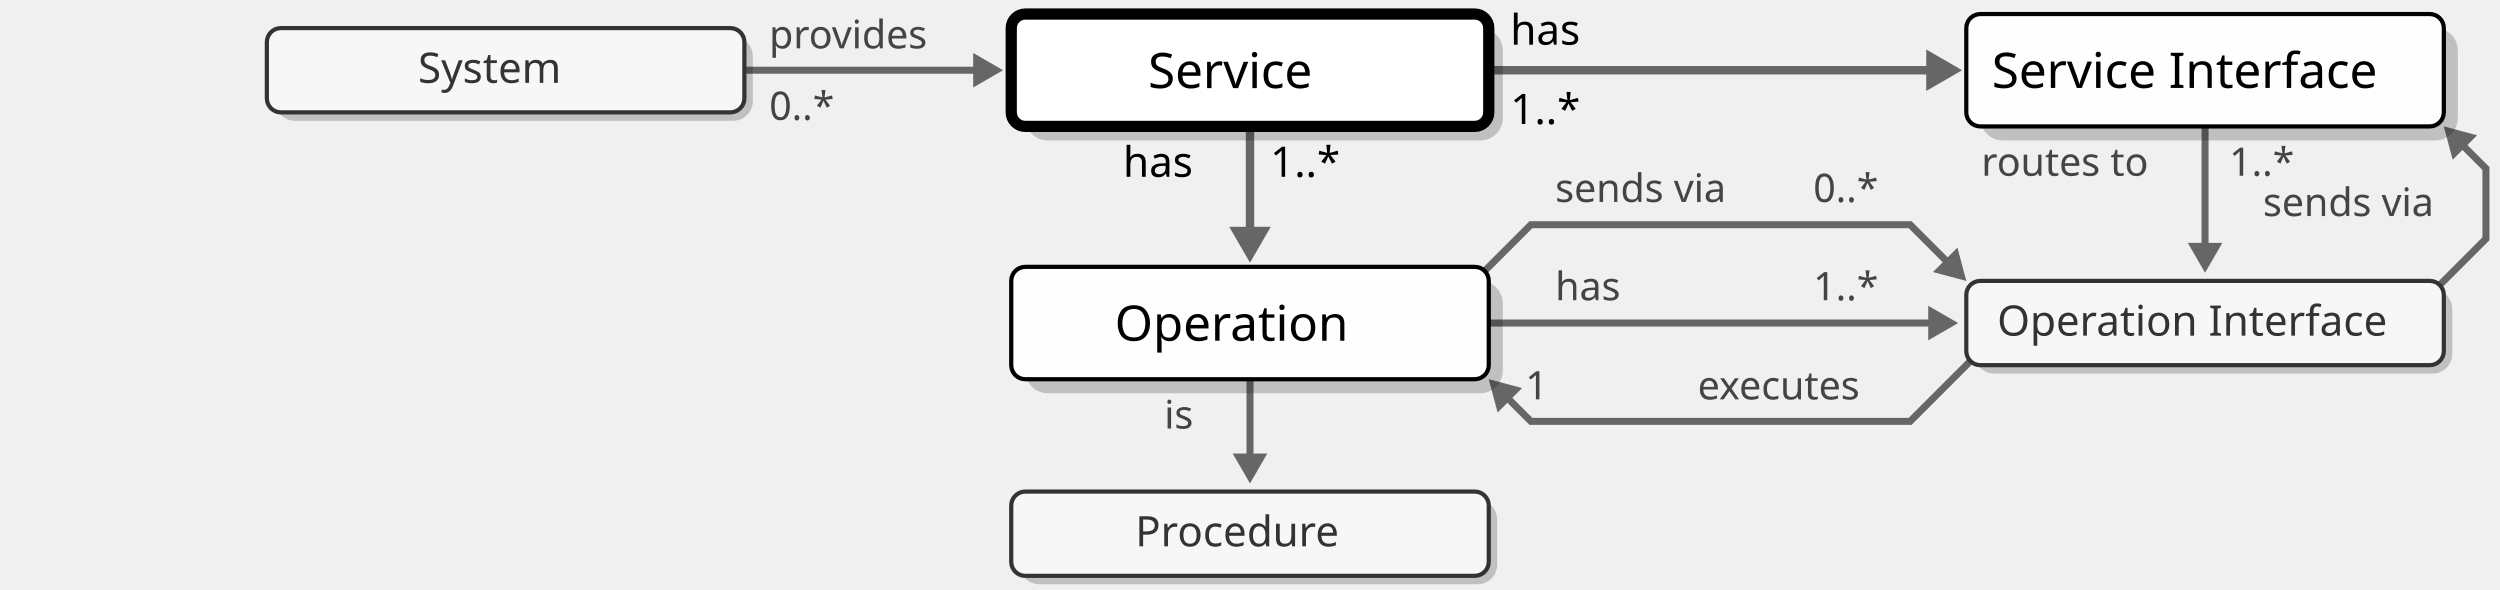
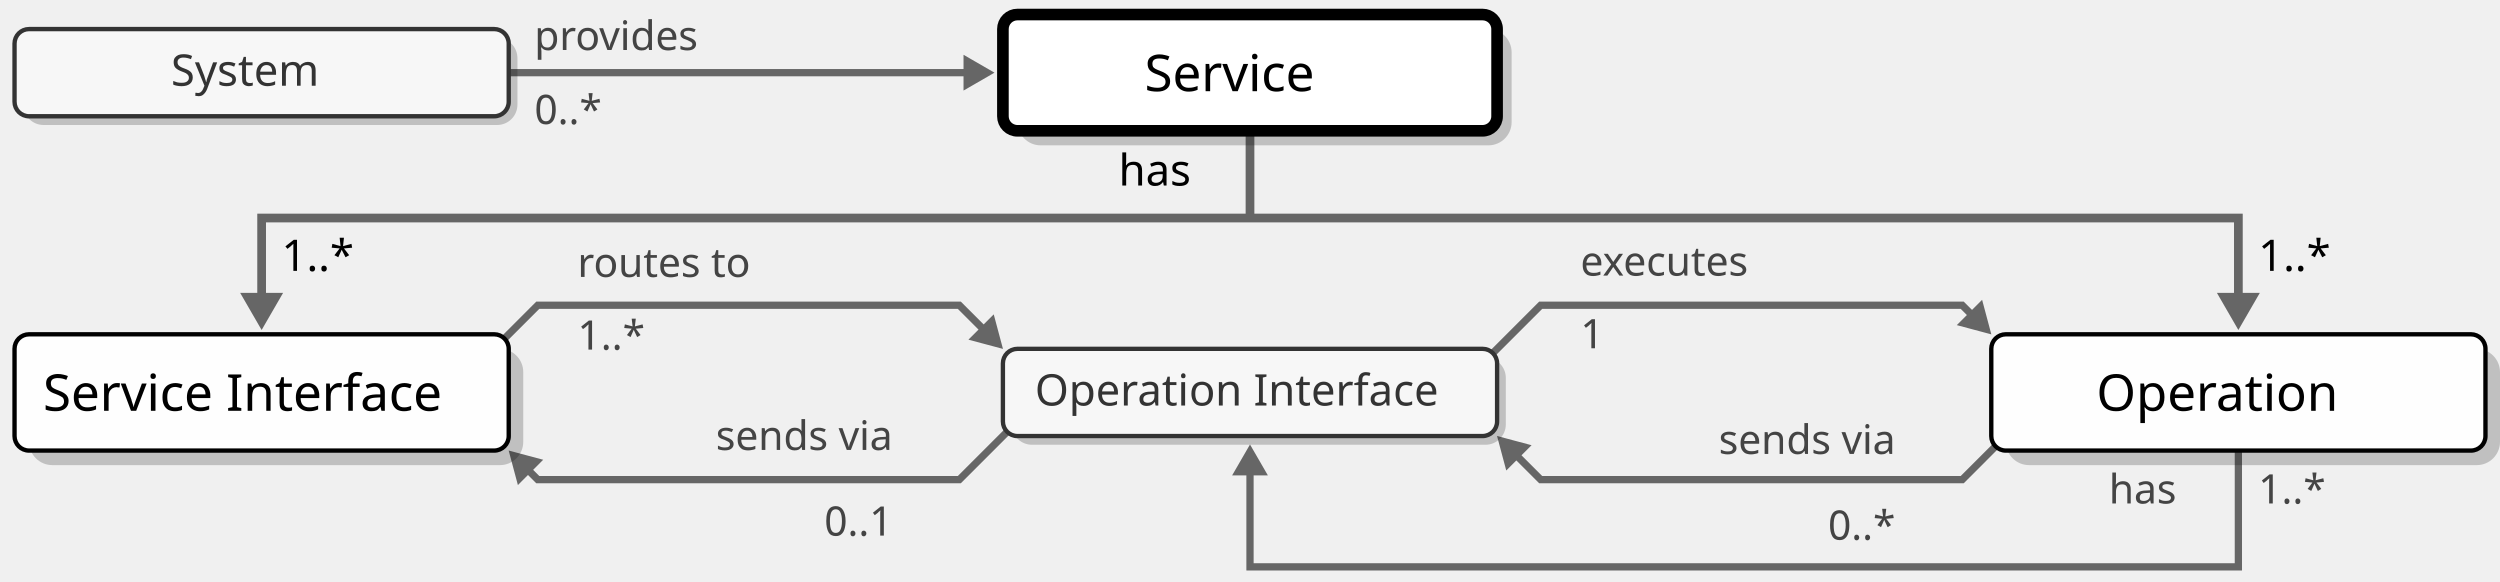
- <svg xmlns="http://www.w3.org/2000/svg" xmlns:xlink="http://www.w3.org/1999/xlink" width="178mm" height="42mm" version="1.1" viewBox="0 0 178 42" id="svg162">
+ <svg xmlns="http://www.w3.org/2000/svg" xmlns:xlink="http://www.w3.org/1999/xlink" width="172mm" height="40mm" version="1.1" viewBox="0 0 172 40" id="svg162">
  <defs id="defs5">
    <marker id="a" overflow="visible" orient="auto">
      <path transform="scale(0.4)" d="M 5.77,0 -2.88,5 V -5 Z" fill="context-stroke" fill-rule="evenodd" stroke="context-stroke" stroke-width="1pt" id="path2" />
    </marker>
    <marker id="e" overflow="visible" orient="auto">
      <path transform="scale(0.4)" d="M 5.77,0 -2.88,5 V -5 Z" fill="context-stroke" fill-rule="evenodd" stroke="context-stroke" stroke-width="1pt" id="path824" />
    </marker>
    <marker id="a-2" overflow="visible" orient="auto">
      <path transform="scale(0.4)" d="M 5.77,0 -2.88,5 V -5 Z" fill="context-stroke" fill-rule="evenodd" stroke="context-stroke" stroke-width="1pt" id="path2-3" />
    </marker>
    <marker id="a-3" overflow="visible" orient="auto">
      <path transform="scale(0.4)" d="M 5.77,0 -2.88,5 V -5 Z" fill="context-stroke" fill-rule="evenodd" stroke="context-stroke" stroke-width="1pt" id="path2-2" />
    </marker>
    <marker id="a-8" overflow="visible" orient="auto">
      <path transform="scale(0.4)" d="M 5.77,0 -2.88,5 V -5 Z" fill="context-stroke" fill-rule="evenodd" stroke="context-stroke" stroke-width="1pt" id="path2-0" />
    </marker>
    <marker id="a-5" overflow="visible" orient="auto">
      <path transform="scale(0.4)" d="M 5.77,0 -2.88,5 V -5 Z" fill="context-stroke" fill-rule="evenodd" stroke="context-stroke" stroke-width="1pt" id="path2-22" />
    </marker>
    <marker id="a-0" overflow="visible" orient="auto">
      <path transform="scale(0.4)" d="M 5.77,0 -2.88,5 V -5 Z" fill="context-stroke" fill-rule="evenodd" stroke="context-stroke" stroke-width="1pt" id="path2-5" />
    </marker>
  </defs>
-   <path d="m 173,21 4,-4 v -5 l -2,-2" marker-end="url(#a-0)" id="path61599" style="fill:none;stroke:#666666;stroke-width:0.5;stroke-miterlimit:4;stroke-dasharray:none;stroke-opacity:1;marker-end:url(#a-0)" />
-   <path d="m 53,5 h 17" marker-end="url(#a-0)" id="use2317" style="fill:none;stroke:#666666;stroke-width:0.5;stroke-miterlimit:4;stroke-dasharray:none;stroke-opacity:1;marker-end:url(#a-0)" />
-   <text x="54.766" y="8.533" style="font-size:2.8px;line-height:1.25;font-family:sans-serif;stroke-width:0.265" xml:space="preserve" id="text2401">
-     <tspan x="54.766" y="8.533" stroke-width="0.265" id="tspan2399" style="font-size:2.8px;fill:#444444;fill-opacity:1">0..*</tspan>
+   <path d="m 102,25 4,-4 h 29 l 1,1" marker-end="url(#a)" id="path3759" style="fill:none;stroke:#666666;stroke-width:0.5;stroke-miterlimit:4;stroke-dasharray:none" />
+   <path d="m 138,30 -3,3 h -29 l -2,-2" marker-end="url(#a)" id="path3761" style="fill:none;stroke:#666666;stroke-width:0.5;stroke-miterlimit:4;stroke-dasharray:none" />
+   <text x="137.138" y="31.233" style="font-size:2.8px;line-height:1.25;font-family:sans-serif;stroke-width:0.265" xml:space="preserve" id="text3303">
+     <tspan x="132.591" y="31.233" stroke-width="0.265" id="tspan3301" style="font-size:2.8px;text-align:end;text-anchor:end;fill:#444444;fill-opacity:1">sends via</tspan>
  </text>
-   <text x="54.766" y="3.443" style="font-size:2.8px;line-height:1.25;font-family:sans-serif;stroke-width:0.265" xml:space="preserve" id="text6261">
-     <tspan x="54.766" y="3.443" stroke-width="0.265" id="tspan6259" style="font-size:2.8px;fill:#444444;fill-opacity:1">provides</tspan>
+   <text x="108.733" y="18.962" style="font-size:2.8px;line-height:1.25;font-family:sans-serif;stroke-width:0.265" xml:space="preserve" id="text3307">
+     <tspan x="108.733" y="18.962" stroke-width="0.265" id="tspan3305" style="font-size:2.8px;fill:#444444;fill-opacity:1">executes</tspan>
  </text>
-   <g id="use15041" transform="translate(-49,1)">
+   <text x="108.733" y="23.963" style="font-size:2.8px;line-height:1.25;font-family:sans-serif;stroke-width:0.265" xml:space="preserve" id="text3311">
+     <tspan x="108.733" y="23.963" stroke-width="0.265" id="tspan3309" style="font-size:2.8px;fill:#444444;fill-opacity:1">1</tspan>
+   </text>
+   <text x="137.138" y="37.128" style="font-size:2.8px;line-height:1.25;font-family:sans-serif;stroke-width:0.265" xml:space="preserve" id="text3315">
+     <tspan x="132.591" y="37.128" stroke-width="0.265" id="tspan3313" style="font-size:2.8px;text-align:end;text-anchor:end;fill:#444444;fill-opacity:1">0..*</tspan>
+   </text>
+   <path style="fill:none;stroke:#666666;stroke-width:0.6;stroke-linecap:butt;stroke-linejoin:miter;stroke-miterlimit:4;stroke-dasharray:none;stroke-opacity:1" d="M 86,9 V 15" id="path1924" />
+   <path d="m 35,5 h 32" marker-end="url(#a-0)" id="use2317" style="fill:none;stroke:#666666;stroke-width:0.5;stroke-miterlimit:4;stroke-dasharray:none;stroke-opacity:1;marker-end:url(#a-0)" />
+   <text x="36.767" y="8.533" style="font-size:2.8px;line-height:1.25;font-family:sans-serif;stroke-width:0.265" xml:space="preserve" id="text2401">
+     <tspan x="36.767" y="8.533" stroke-width="0.265" id="tspan2399" style="font-size:2.8px;fill:#444444;fill-opacity:1">0..*</tspan>
+   </text>
+   <text x="36.767" y="3.443" style="font-size:2.8px;line-height:1.25;font-family:sans-serif;stroke-width:0.265" xml:space="preserve" id="text6261">
+     <tspan x="36.767" y="3.443" stroke-width="0.265" id="tspan6259" style="font-size:2.8px;fill:#444444;fill-opacity:1">provides</tspan>
+   </text>
+   <g id="use15041" transform="translate(-67,0.9999997)">
    <rect id="rect5736" x="68.6" y="1.6" width="34" height="6" rx="1.4" fill="none" opacity="0.913" stroke="#000000" stroke-linejoin="round" stroke-width="0.333" style="opacity:1;fill:#000000;fill-opacity:0.2;stroke:none;stroke-width:0.8;stroke-miterlimit:4;stroke-dasharray:none" />
    <rect id="rect5738" x="68" y="-7" width="34" height="6" rx="1" fill="none" opacity="0.913" stroke="#000000" stroke-linejoin="round" stroke-width="0.333" style="opacity:1;fill:#f7f7f7;fill-opacity:1;stroke:#333333;stroke-width:0.3;stroke-miterlimit:4;stroke-dasharray:none;stroke-opacity:1" transform="scale(1,-1)" />
  </g>
-   <use x="0" y="0" xlink:href="#use15041" id="use59428" transform="translate(53,33)" width="100%" height="100%" />
-   <path d="M 157,9 V 18" marker-end="url(#a-0)" id="path8630" style="fill:none;stroke:#666666;stroke-width:0.5;stroke-miterlimit:4;stroke-dasharray:none;stroke-opacity:1;marker-end:url(#a-0)" />
-   <path d="m 105,20 4,-4 h 27 l 3,3" marker-end="url(#a)" id="path53477" style="fill:none;stroke:#666666;stroke-width:0.5;stroke-miterlimit:4;stroke-dasharray:none" />
-   <path d="m 141,25 -5,5 h -27 l -2,-2" marker-end="url(#a)" id="path53952" style="fill:none;stroke:#666666;stroke-width:0.5;stroke-miterlimit:4;stroke-dasharray:none" />
-   <path d="m 106,23 h 32" marker-end="url(#a)" id="path53376" style="fill:none;stroke:#666666;stroke-width:0.5;stroke-miterlimit:4;stroke-dasharray:none" />
-   <use x="0" y="0" xlink:href="#use15041" id="use53294" transform="translate(121,18)" width="100%" height="100%" />
-   <use x="0" y="0" xlink:href="#use1470" id="use52851" transform="translate(68,-18)" width="100%" height="100%" />
-   <text x="158.714" y="12.511" style="font-size:2.8px;line-height:1.25;font-family:sans-serif;stroke-width:0.265" xml:space="preserve" id="text8634">
-     <tspan x="158.714" y="12.511" stroke-width="0.265" id="tspan8632" style="font-size:2.8px;fill:#444444;fill-opacity:1">1..*</tspan>
-   </text>
-   <text x="166.72" y="12.511" style="font-size:2.8px;line-height:1.25;font-family:sans-serif;stroke-width:0.265" xml:space="preserve" id="text8638">
-     <tspan x="155.146" y="12.511" stroke-width="0.265" id="tspan8636" style="font-size:2.8px;text-align:end;text-anchor:end;fill:#444444;fill-opacity:1">routes to</tspan>
-   </text>
-   <path d="M 106,5 138,5" marker-end="url(#a)" id="path3925" style="fill:none;stroke:#666666;stroke-width:0.6;stroke-miterlimit:4;stroke-dasharray:none" />
-   <path d="m 89,27 v 6" marker-end="url(#a-0)" id="path20348" style="fill:none;stroke:#666666;stroke-width:0.5;stroke-miterlimit:4;stroke-dasharray:none;stroke-opacity:1;marker-end:url(#a-0)" />
-   <g id="use1470" transform="translate(49,-20)">
+   <path d="M 34,24 37,21 h 29 l 2,2" marker-end="url(#a)" id="path53477" style="fill:none;stroke:#666666;stroke-width:0.5;stroke-miterlimit:4;stroke-dasharray:none" />
+   <path d="m 70,29 -4,4 L 37,33 36,32" marker-end="url(#a)" id="path53952" style="fill:none;stroke:#666666;stroke-width:0.5;stroke-miterlimit:4;stroke-dasharray:none" />
+   <path d="m 154,31 0,8 -68,0 2e-6,-7" marker-end="url(#a)" id="path53376" style="fill:none;stroke:#666666;stroke-width:0.5;stroke-miterlimit:4;stroke-dasharray:none" />
+   <use x="0" y="0" xlink:href="#use15041" id="use53294" transform="translate(68,22)" width="100%" height="100%" />
+   <use x="0" y="0" xlink:href="#use1470" id="use52851" transform="translate(136)" width="100%" height="100%" />
+   <g id="use1470" transform="translate(-22,-16)">
    <rect id="rect5553" x="24" y="40" width="34" height="8" rx="1.6" fill="none" opacity="0.913" stroke="#000000" stroke-linejoin="round" stroke-width="0.333" style="opacity:1;fill:#000000;fill-opacity:0.2;stroke:none;stroke-width:0.8;stroke-miterlimit:4;stroke-dasharray:none" />
    <rect id="rect5555" x="23" y="39" width="34" height="8" rx="1" fill="none" opacity="0.913" stroke="#000000" stroke-linejoin="round" stroke-width="0.333" style="opacity:1;fill:#fefefe;fill-opacity:1;stroke-width:0.3;stroke-miterlimit:4;stroke-dasharray:none" />
  </g>
-   <path d="M 89,9 89,17" marker-end="url(#a)" id="path1361" style="fill:none;stroke:#666666;stroke-width:0.6;stroke-miterlimit:4;stroke-dasharray:none" />
-   <rect id="rect935" x="73" y="2" width="34" height="8" rx="1.6" fill="none" opacity="0.913" stroke="#000000" stroke-linejoin="round" stroke-width="0.333" style="opacity:1;fill:#000000;fill-opacity:0.2;stroke:none;stroke-width:0.8;stroke-miterlimit:4;stroke-dasharray:none" />
-   <rect id="rect1367" x="72" y="1" width="34" height="8" rx="1" fill="none" opacity="0.913" stroke="#000000" stroke-linejoin="round" stroke-width="0.333" style="opacity:1;fill:#ffffff;fill-opacity:1;stroke-width:0.8;stroke-miterlimit:4;stroke-dasharray:none" />
-   <text x="92.162" y="12.588" style="font-size:3px;line-height:1.25;font-family:sans-serif;stroke-width:0.265" xml:space="preserve" id="text1371">
-     <tspan x="87.278" y="12.588" stroke-width="0.265" id="tspan1369" style="text-align:end;text-anchor:end">has</tspan>
+   <path d="M 86,15 H 18 L 18,21" marker-end="url(#a)" id="path1361" style="fill:none;stroke:#666666;stroke-width:0.6;stroke-miterlimit:4;stroke-dasharray:none" />
+   <rect id="rect935" x="70" y="2" width="34" height="8" rx="1.6" fill="none" opacity="0.913" stroke="#000000" stroke-linejoin="round" stroke-width="0.333" style="opacity:1;fill:#000000;fill-opacity:0.2;stroke:none;stroke-width:0.8;stroke-miterlimit:4;stroke-dasharray:none" />
+   <rect id="rect1367" x="69" y="1" width="34" height="8" rx="1" fill="none" opacity="0.913" stroke="#000000" stroke-linejoin="round" stroke-width="0.333" style="opacity:1;fill:#ffffff;fill-opacity:1;stroke-width:0.8;stroke-miterlimit:4;stroke-dasharray:none" />
+   <text x="89.162" y="12.767" style="font-size:3px;line-height:1.25;font-family:sans-serif;stroke-width:0.265" xml:space="preserve" id="text1371">
+     <tspan x="84.278" y="12.767" stroke-width="0.265" id="tspan1369" style="text-align:end;text-anchor:end">has</tspan>
  </text>
-   <text x="90.436" y="12.588" style="font-size:3px;line-height:1.25;font-family:sans-serif;stroke-width:0.265" xml:space="preserve" id="text1375">
-     <tspan x="90.436" y="12.588" stroke-width="0.265" id="tspan1373">1..*</tspan>
+   <text x="19.37" y="18.636" style="font-size:3px;line-height:1.25;font-family:sans-serif;stroke-width:0.265" xml:space="preserve" id="text1375">
+     <tspan x="19.37" y="18.636" stroke-width="0.265" id="tspan1373">1..*</tspan>
  </text>
-   <text x="88.958" y="6.272" font-size="3.5px" style="line-height:1.25;font-family:sans-serif;stroke-width:0.265" xml:space="preserve" id="text1387">
-     <tspan x="88.958" y="6.272" font-size="3.5px" stroke-width="0.265" text-align="center" text-anchor="middle" id="tspan1385">Service</tspan>
+   <text x="85.958" y="6.272" font-size="3.5px" style="line-height:1.25;font-family:sans-serif;stroke-width:0.265" xml:space="preserve" id="text1387">
+     <tspan x="85.958" y="6.272" font-size="3.5px" stroke-width="0.265" text-align="center" text-anchor="middle" id="tspan1385">Service</tspan>
  </text>
-   <text x="89.053" y="24.259" font-size="3.5px" style="line-height:1.25;font-family:sans-serif;stroke-width:0.265" xml:space="preserve" id="text1323">
-     <tspan x="89.053" y="24.259" font-size="3.5px" stroke-width="0.265" text-align="center" text-anchor="middle" id="tspan1321">Operation</tspan>
+   <text x="18.053" y="28.259" font-size="3.5px" style="line-height:1.25;font-family:sans-serif;stroke-width:0.265" xml:space="preserve" id="text1323">
+     <tspan x="18.053" y="28.259" font-size="3.5px" stroke-width="0.265" text-align="center" text-anchor="middle" id="tspan1321">Service Interface</tspan>
  </text>
-   <text x="36.031" y="5.898" font-size="3.5px" style="font-size:3px;line-height:1.25;font-family:sans-serif;stroke-width:0.265" xml:space="preserve" id="text11944">
-     <tspan x="36.031" y="5.898" font-size="3.5px" stroke-width="0.265" text-align="center" text-anchor="middle" id="tspan11942" style="font-size:3px;fill:#333333;fill-opacity:1">System</tspan>
+   <text x="18.031" y="5.898" font-size="3.5px" style="font-size:3px;line-height:1.25;font-family:sans-serif;stroke-width:0.265" xml:space="preserve" id="text11944">
+     <tspan x="18.031" y="5.898" font-size="3.5px" stroke-width="0.265" text-align="center" text-anchor="middle" id="tspan11942" style="font-size:3px;fill:#333333;fill-opacity:1">System</tspan>
  </text>
-   <text x="89.257" y="38.898" font-size="3.5px" style="font-size:3px;line-height:1.25;font-family:sans-serif;stroke-width:0.265" xml:space="preserve" id="text15051">
-     <tspan x="89.257" y="38.898" font-size="3.5px" stroke-width="0.265" text-align="center" text-anchor="middle" id="tspan15049" style="font-size:3px;fill:#333333;fill-opacity:1">Procedure</tspan>
+   <text x="86.257" y="27.898" font-size="3.5px" style="font-size:3px;line-height:1.25;font-family:sans-serif;stroke-width:0.265" xml:space="preserve" id="text15057">
+     <tspan x="86.257" y="27.898" font-size="3.5px" stroke-width="0.265" text-align="center" text-anchor="middle" id="tspan15055" style="font-size:3px;fill:#333333;fill-opacity:1">Operation Interface</tspan>
  </text>
-   <text x="157.256" y="23.898" font-size="3.5px" style="font-size:3px;line-height:1.25;font-family:sans-serif;stroke-width:0.265" xml:space="preserve" id="text15057">
-     <tspan x="157.256" y="23.898" font-size="3.5px" stroke-width="0.265" text-align="center" text-anchor="middle" id="tspan15055" style="font-size:3px;fill:#333333;fill-opacity:1">Operation Interface</tspan>
+   <text x="68.138" y="30.959" style="font-size:2.8px;line-height:1.25;font-family:sans-serif;stroke-width:0.265" xml:space="preserve" id="text22282">
+     <tspan x="63.591" y="30.959" stroke-width="0.265" id="tspan22280" style="font-size:2.8px;text-align:end;text-anchor:end;fill:#444444;fill-opacity:1">sends via</tspan>
  </text>
-   <text x="98.72" y="30.511" style="font-size:2.8px;line-height:1.25;font-family:sans-serif;stroke-width:0.265" xml:space="preserve" id="text20356">
-     <tspan x="87.146" y="30.511" stroke-width="0.265" id="tspan20354" style="font-size:2.8px;text-align:end;text-anchor:end;fill:#444444;fill-opacity:1">is</tspan>
+   <text x="39.733" y="19.051" style="font-size:2.8px;line-height:1.25;font-family:sans-serif;stroke-width:0.265" xml:space="preserve" id="text22286">
+     <tspan x="39.733" y="19.051" stroke-width="0.265" id="tspan22284" style="font-size:2.8px;fill:#444444;fill-opacity:1">routes to</tspan>
  </text>
-   <text x="139.138" y="28.433" style="font-size:2.8px;line-height:1.25;font-family:sans-serif;stroke-width:0.265" xml:space="preserve" id="text22282">
-     <tspan x="134.591" y="28.433" stroke-width="0.265" id="tspan22280" style="font-size:2.8px;text-align:end;text-anchor:end;fill:#444444;fill-opacity:1">executes</tspan>
+   <text x="153.915" y="28.259" font-size="3.5px" style="line-height:1.25;font-family:sans-serif;stroke-width:0.265" xml:space="preserve" id="text1476">
+     <tspan x="153.915" y="28.259" font-size="3.5px" stroke-width="0.265" text-align="center" text-anchor="middle" id="tspan1474">Operation</tspan>
  </text>
-   <text x="110.733" y="14.381" style="font-size:2.8px;line-height:1.25;font-family:sans-serif;stroke-width:0.265" xml:space="preserve" id="text22286">
-     <tspan x="110.733" y="14.381" stroke-width="0.265" id="tspan22284" style="font-size:2.8px;fill:#444444;fill-opacity:1">sends via</tspan>
+   <text x="39.733" y="24.053" style="font-size:2.8px;line-height:1.25;font-family:sans-serif;stroke-width:0.265" xml:space="preserve" id="text54055">
+     <tspan x="39.733" y="24.053" stroke-width="0.265" id="tspan54053" style="font-size:2.8px;fill:#444444;fill-opacity:1">1..*</tspan>
  </text>
-   <text x="156.915" y="6.259" font-size="3.5px" style="line-height:1.25;font-family:sans-serif;stroke-width:0.265" xml:space="preserve" id="text1476">
-     <tspan x="156.915" y="6.259" font-size="3.5px" stroke-width="0.265" text-align="center" text-anchor="middle" id="tspan1474">Service Interface</tspan>
+   <text x="155.366" y="34.639" style="font-size:2.8px;line-height:1.25;font-family:sans-serif;stroke-width:0.265" xml:space="preserve" id="text54063">
+     <tspan x="155.366" y="34.639" stroke-width="0.265" id="tspan54061" style="font-size:2.8px;fill:#444444;fill-opacity:1">1..*</tspan>
  </text>
-   <text x="107.538" y="8.83" style="font-size:3px;line-height:1.25;font-family:sans-serif;stroke-width:0.265" xml:space="preserve" id="text4393">
-     <tspan x="107.538" y="8.83" stroke-width="0.265" id="tspan4391">1..*</tspan>
+   <text x="68.138" y="36.853" style="font-size:2.8px;line-height:1.25;font-family:sans-serif;stroke-width:0.265" xml:space="preserve" id="text54067">
+     <tspan x="63.591" y="36.853" stroke-width="0.265" id="tspan54065" style="font-size:2.8px;text-align:end;text-anchor:end;fill:#444444;fill-opacity:1">0..1</tspan>
  </text>
-   <text x="107.538" y="3.181" style="font-size:3px;line-height:1.25;font-family:sans-serif;stroke-width:0.265" xml:space="preserve" id="text5982">
-     <tspan x="107.538" y="3.181" stroke-width="0.265" id="tspan5980">has</tspan>
+   <use x="0" y="0" xlink:href="#path1361" id="use1889" transform="matrix(-1,0,0,1,172,-1.5e-7)" width="100%" height="100%" />
+   <text x="155.366" y="18.636" style="font-size:3px;line-height:1.25;font-family:sans-serif;stroke-width:0.265" xml:space="preserve" id="text7632">
+     <tspan x="155.366" y="18.636" stroke-width="0.265" id="tspan7630">1..*</tspan>
  </text>
-   <text x="129.103" y="14.381" style="font-size:2.8px;line-height:1.25;font-family:sans-serif;stroke-width:0.265" xml:space="preserve" id="text54055">
-     <tspan x="129.103" y="14.381" stroke-width="0.265" id="tspan54053" style="font-size:2.8px;fill:#444444;fill-opacity:1">0..*</tspan>
-   </text>
-   <text x="110.733" y="21.377" style="font-size:2.8px;line-height:1.25;font-family:sans-serif;stroke-width:0.265" xml:space="preserve" id="text54059">
-     <tspan x="110.733" y="21.377" stroke-width="0.265" id="tspan54057" style="font-size:2.8px;fill:#444444;fill-opacity:1">has</tspan>
-   </text>
-   <text x="129.103" y="21.377" style="font-size:2.8px;line-height:1.25;font-family:sans-serif;stroke-width:0.265" xml:space="preserve" id="text54063">
-     <tspan x="129.103" y="21.377" stroke-width="0.265" id="tspan54061" style="font-size:2.8px;fill:#444444;fill-opacity:1">1..*</tspan>
-   </text>
-   <text x="116.936" y="28.433" style="font-size:2.8px;line-height:1.25;font-family:sans-serif;stroke-width:0.265" xml:space="preserve" id="text54067">
-     <tspan x="112.389" y="28.433" stroke-width="0.265" id="tspan54065" style="font-size:2.8px;text-align:end;text-anchor:end;fill:#444444;fill-opacity:1">1</tspan>
-   </text>
-   <text x="187.042" y="15.385" style="font-size:2.8px;line-height:1.25;font-family:sans-serif;stroke-width:0.265" xml:space="preserve" id="text61607">
-     <tspan x="175.468" y="15.385" stroke-width="0.265" id="tspan61605" style="font-size:2.8px;text-align:end;text-anchor:end;fill:#444444;fill-opacity:1">sends via</tspan>
+   <text x="156.464" y="34.639" style="font-size:2.8px;line-height:1.25;font-family:sans-serif;stroke-width:0.265" xml:space="preserve" id="text15166">
+     <tspan x="151.917" y="34.639" stroke-width="0.265" id="tspan15164" style="font-size:2.8px;text-align:end;text-anchor:end;fill:#444444;fill-opacity:1">has</tspan>
  </text>
</svg>
